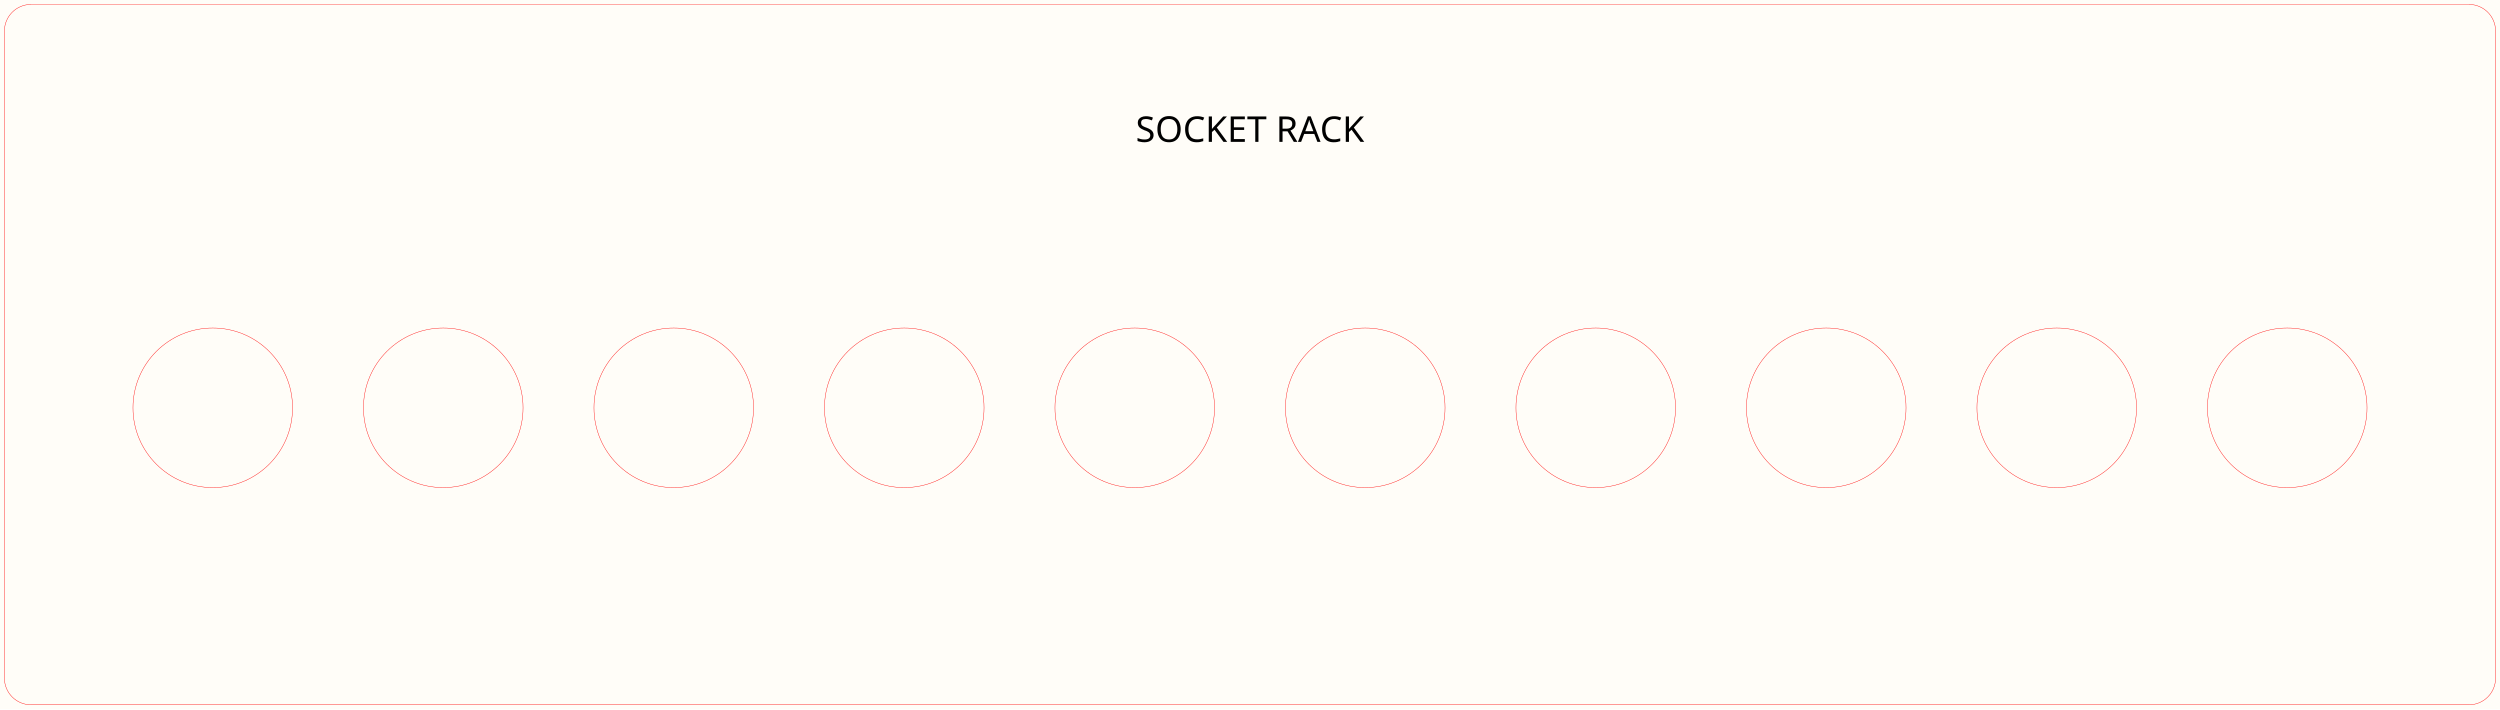
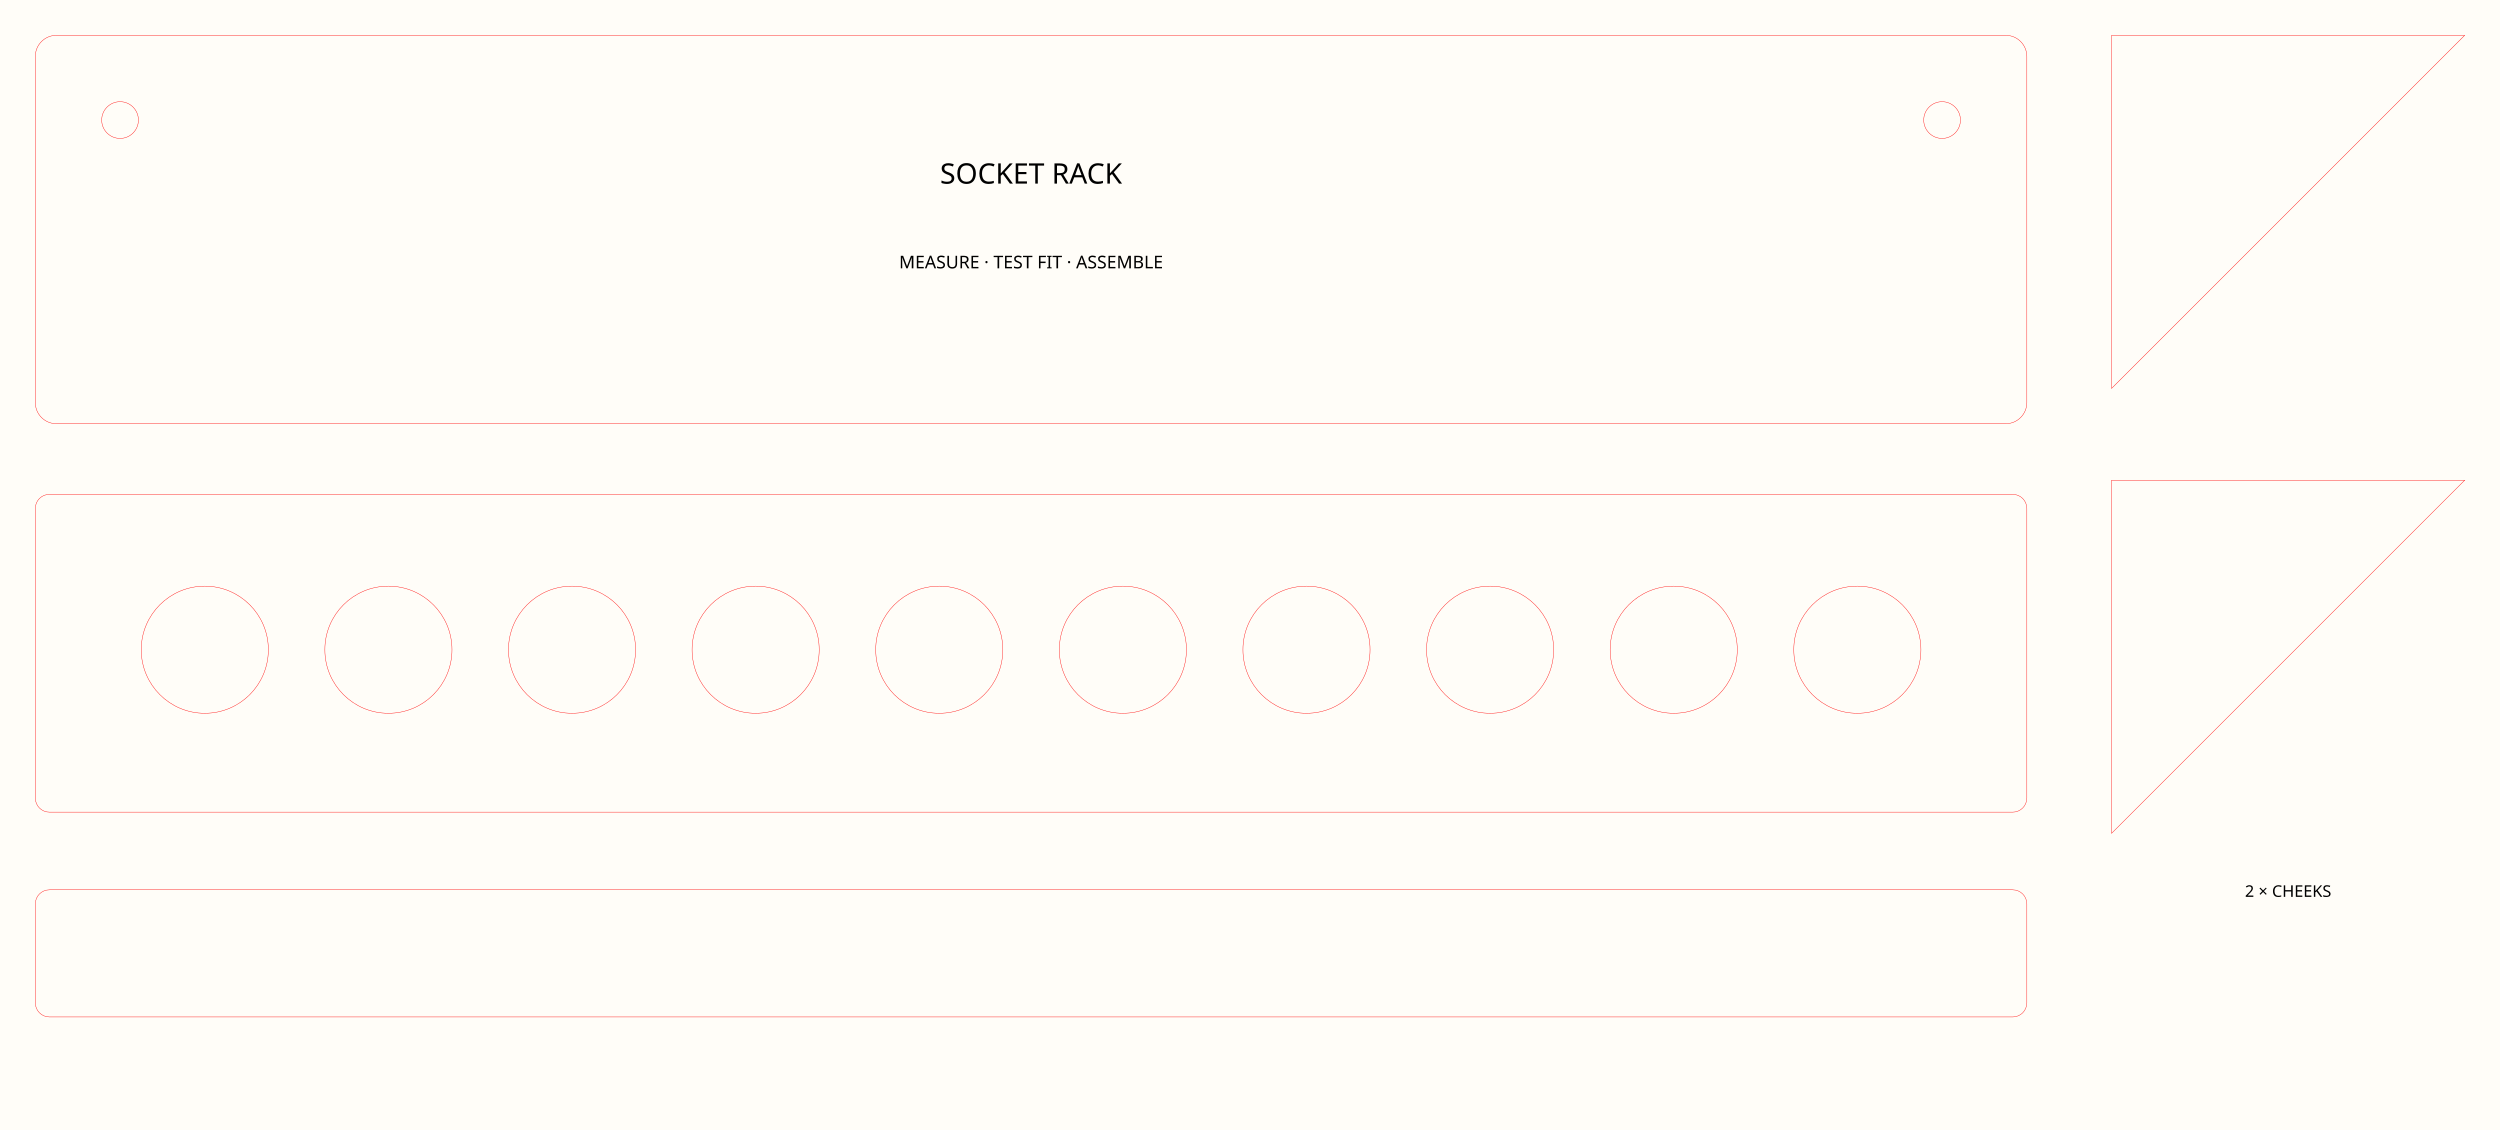
- <svg xmlns="http://www.w3.org/2000/svg" width="640" height="181.56" viewBox="0 0 282 80">
-   <rect x="0" y="0" width="282" height="80" fill="#fffdf8" />
+ <svg xmlns="http://www.w3.org/2000/svg" width="640" height="289.265" viewBox="0 0 354 160">
+   <rect x="0" y="0" width="354" height="160" fill="#fffdf8" />
  <g id="cut" aria-label="CUT">
-     <rect x="0.5" y="0.5" width="281" height="79" rx="3" ry="3" fill="none" stroke="#ff0000" stroke-width="0.1" vector-effect="non-scaling-stroke" data-operation="CUT" data-closed="true" />
-     <circle cx="24" cy="46" r="9" fill="none" stroke="#ff0000" stroke-width="0.1" vector-effect="non-scaling-stroke" data-operation="CUT" data-closed="true" />
-     <circle cx="50" cy="46" r="9" fill="none" stroke="#ff0000" stroke-width="0.1" vector-effect="non-scaling-stroke" data-operation="CUT" data-closed="true" />
-     <circle cx="76" cy="46" r="9" fill="none" stroke="#ff0000" stroke-width="0.1" vector-effect="non-scaling-stroke" data-operation="CUT" data-closed="true" />
-     <circle cx="102" cy="46" r="9" fill="none" stroke="#ff0000" stroke-width="0.1" vector-effect="non-scaling-stroke" data-operation="CUT" data-closed="true" />
-     <circle cx="128" cy="46" r="9" fill="none" stroke="#ff0000" stroke-width="0.1" vector-effect="non-scaling-stroke" data-operation="CUT" data-closed="true" />
-     <circle cx="154" cy="46" r="9" fill="none" stroke="#ff0000" stroke-width="0.1" vector-effect="non-scaling-stroke" data-operation="CUT" data-closed="true" />
-     <circle cx="180" cy="46" r="9" fill="none" stroke="#ff0000" stroke-width="0.1" vector-effect="non-scaling-stroke" data-operation="CUT" data-closed="true" />
-     <circle cx="206" cy="46" r="9" fill="none" stroke="#ff0000" stroke-width="0.1" vector-effect="non-scaling-stroke" data-operation="CUT" data-closed="true" />
-     <circle cx="232" cy="46" r="9" fill="none" stroke="#ff0000" stroke-width="0.1" vector-effect="non-scaling-stroke" data-operation="CUT" data-closed="true" />
-     <circle cx="258" cy="46" r="9" fill="none" stroke="#ff0000" stroke-width="0.1" vector-effect="non-scaling-stroke" data-operation="CUT" data-closed="true" />
+     <rect x="5" y="5" width="282" height="55" rx="3" ry="3" fill="none" stroke="#ff0000" stroke-width="0.1" vector-effect="non-scaling-stroke" data-operation="CUT" data-closed="true" />
+     <circle cx="17" cy="17" r="2.6" fill="none" stroke="#ff0000" stroke-width="0.1" vector-effect="non-scaling-stroke" data-operation="CUT" data-closed="true" />
+     <circle cx="275" cy="17" r="2.6" fill="none" stroke="#ff0000" stroke-width="0.1" vector-effect="non-scaling-stroke" data-operation="CUT" data-closed="true" />
+     <rect x="5" y="70" width="282" height="45" rx="2" ry="2" fill="none" stroke="#ff0000" stroke-width="0.1" vector-effect="non-scaling-stroke" data-operation="CUT" data-closed="true" />
+     <rect x="5" y="126" width="282" height="18" rx="2" ry="2" fill="none" stroke="#ff0000" stroke-width="0.1" vector-effect="non-scaling-stroke" data-operation="CUT" data-closed="true" />
+     <polygon points="299,5 349,5 299,55" fill="none" stroke="#ff0000" stroke-width="0.1" vector-effect="non-scaling-stroke" data-operation="CUT" data-closed="true" />
+     <polygon points="299,68 349,68 299,118" fill="none" stroke="#ff0000" stroke-width="0.1" vector-effect="non-scaling-stroke" data-operation="CUT" data-closed="true" />
+     <circle cx="29" cy="92" r="9" fill="none" stroke="#ff0000" stroke-width="0.1" vector-effect="non-scaling-stroke" data-operation="CUT" data-closed="true" />
+     <circle cx="55" cy="92" r="9" fill="none" stroke="#ff0000" stroke-width="0.1" vector-effect="non-scaling-stroke" data-operation="CUT" data-closed="true" />
+     <circle cx="81" cy="92" r="9" fill="none" stroke="#ff0000" stroke-width="0.1" vector-effect="non-scaling-stroke" data-operation="CUT" data-closed="true" />
+     <circle cx="107" cy="92" r="9" fill="none" stroke="#ff0000" stroke-width="0.1" vector-effect="non-scaling-stroke" data-operation="CUT" data-closed="true" />
+     <circle cx="133" cy="92" r="9" fill="none" stroke="#ff0000" stroke-width="0.1" vector-effect="non-scaling-stroke" data-operation="CUT" data-closed="true" />
+     <circle cx="159" cy="92" r="9" fill="none" stroke="#ff0000" stroke-width="0.1" vector-effect="non-scaling-stroke" data-operation="CUT" data-closed="true" />
+     <circle cx="185" cy="92" r="9" fill="none" stroke="#ff0000" stroke-width="0.1" vector-effect="non-scaling-stroke" data-operation="CUT" data-closed="true" />
+     <circle cx="211" cy="92" r="9" fill="none" stroke="#ff0000" stroke-width="0.1" vector-effect="non-scaling-stroke" data-operation="CUT" data-closed="true" />
+     <circle cx="237" cy="92" r="9" fill="none" stroke="#ff0000" stroke-width="0.1" vector-effect="non-scaling-stroke" data-operation="CUT" data-closed="true" />
+     <circle cx="263" cy="92" r="9" fill="none" stroke="#ff0000" stroke-width="0.1" vector-effect="non-scaling-stroke" data-operation="CUT" data-closed="true" />
  </g>
  <g id="engrave" aria-label="ENGRAVE">
-     <text x="141" y="16" font-family="sans-serif" font-size="4" text-anchor="middle" fill="#000000" stroke="none" data-operation="ENGRAVE">SOCKET RACK</text>
+     <text x="146" y="26" font-family="sans-serif" font-size="4" text-anchor="middle" fill="#000000" stroke="none" data-operation="ENGRAVE">SOCKET RACK</text>
+     <text x="146" y="38" font-family="sans-serif" font-size="2.5" text-anchor="middle" fill="#000000" stroke="none" data-operation="ENGRAVE">MEASURE · TEST FIT · ASSEMBLE</text>
+     <text x="324" y="127" font-family="sans-serif" font-size="2.3" text-anchor="middle" fill="#000000" stroke="none" data-operation="ENGRAVE">2 × CHEEKS</text>
  </g>
</svg>
